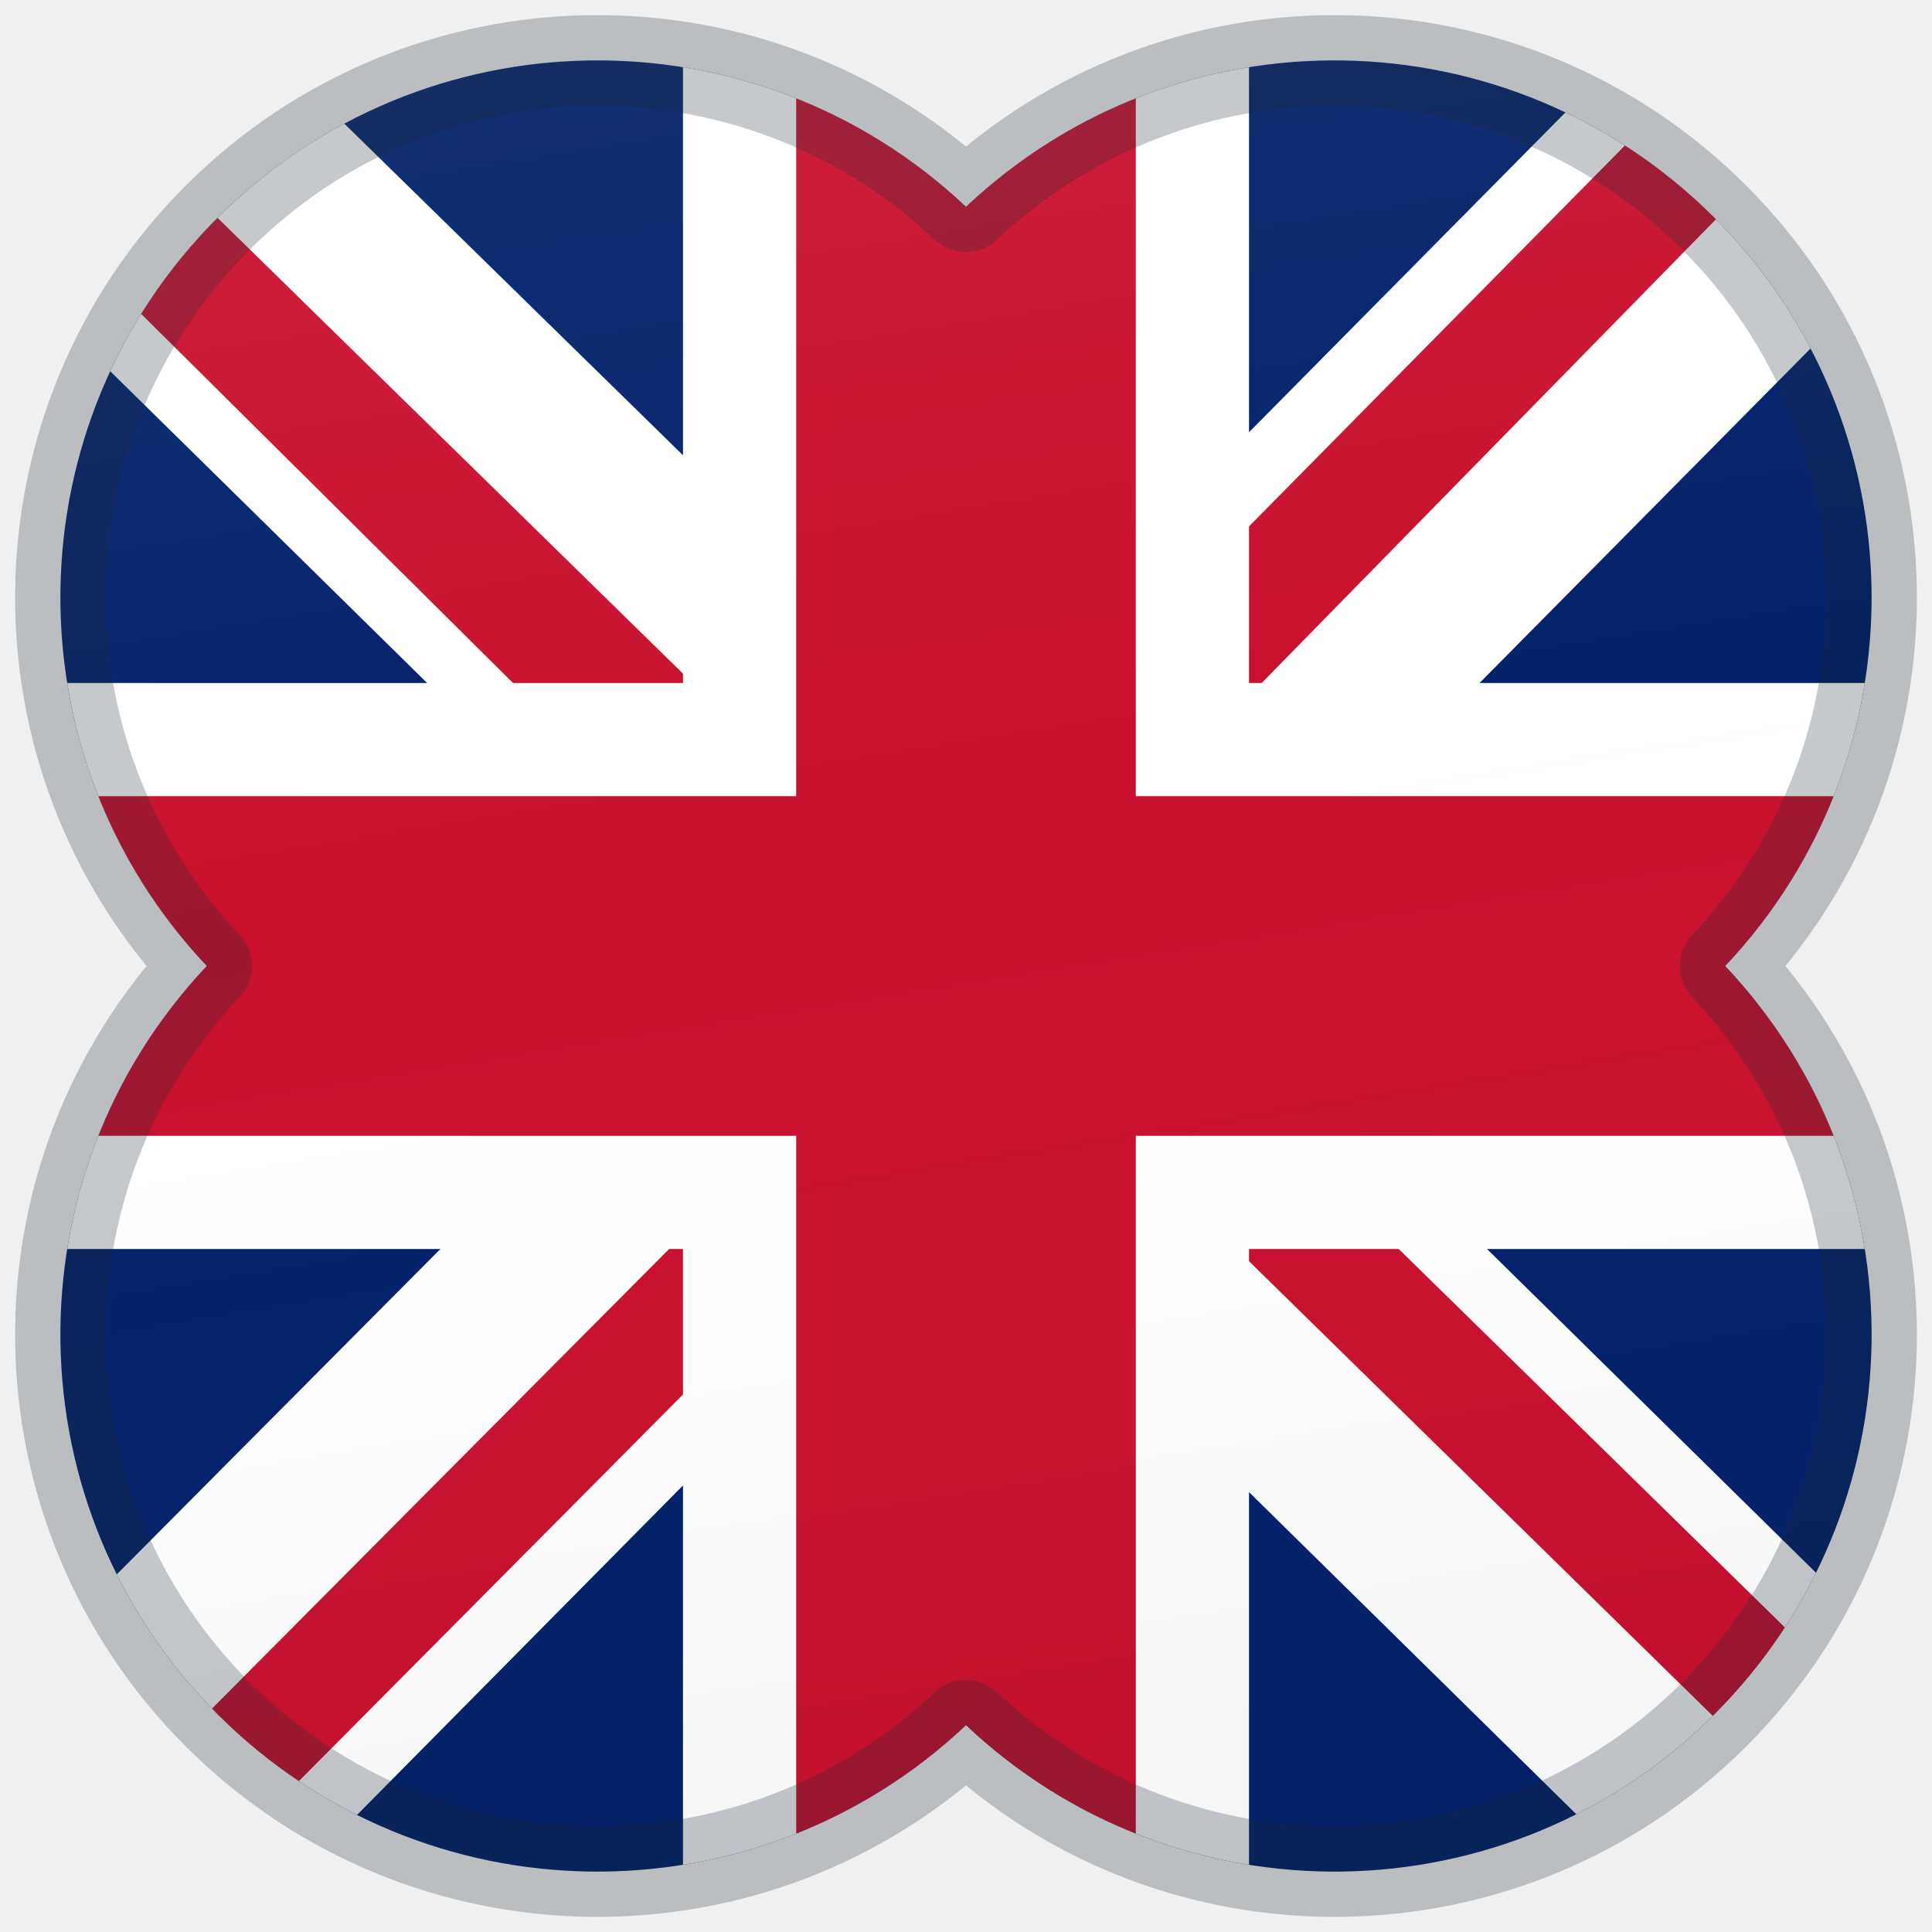
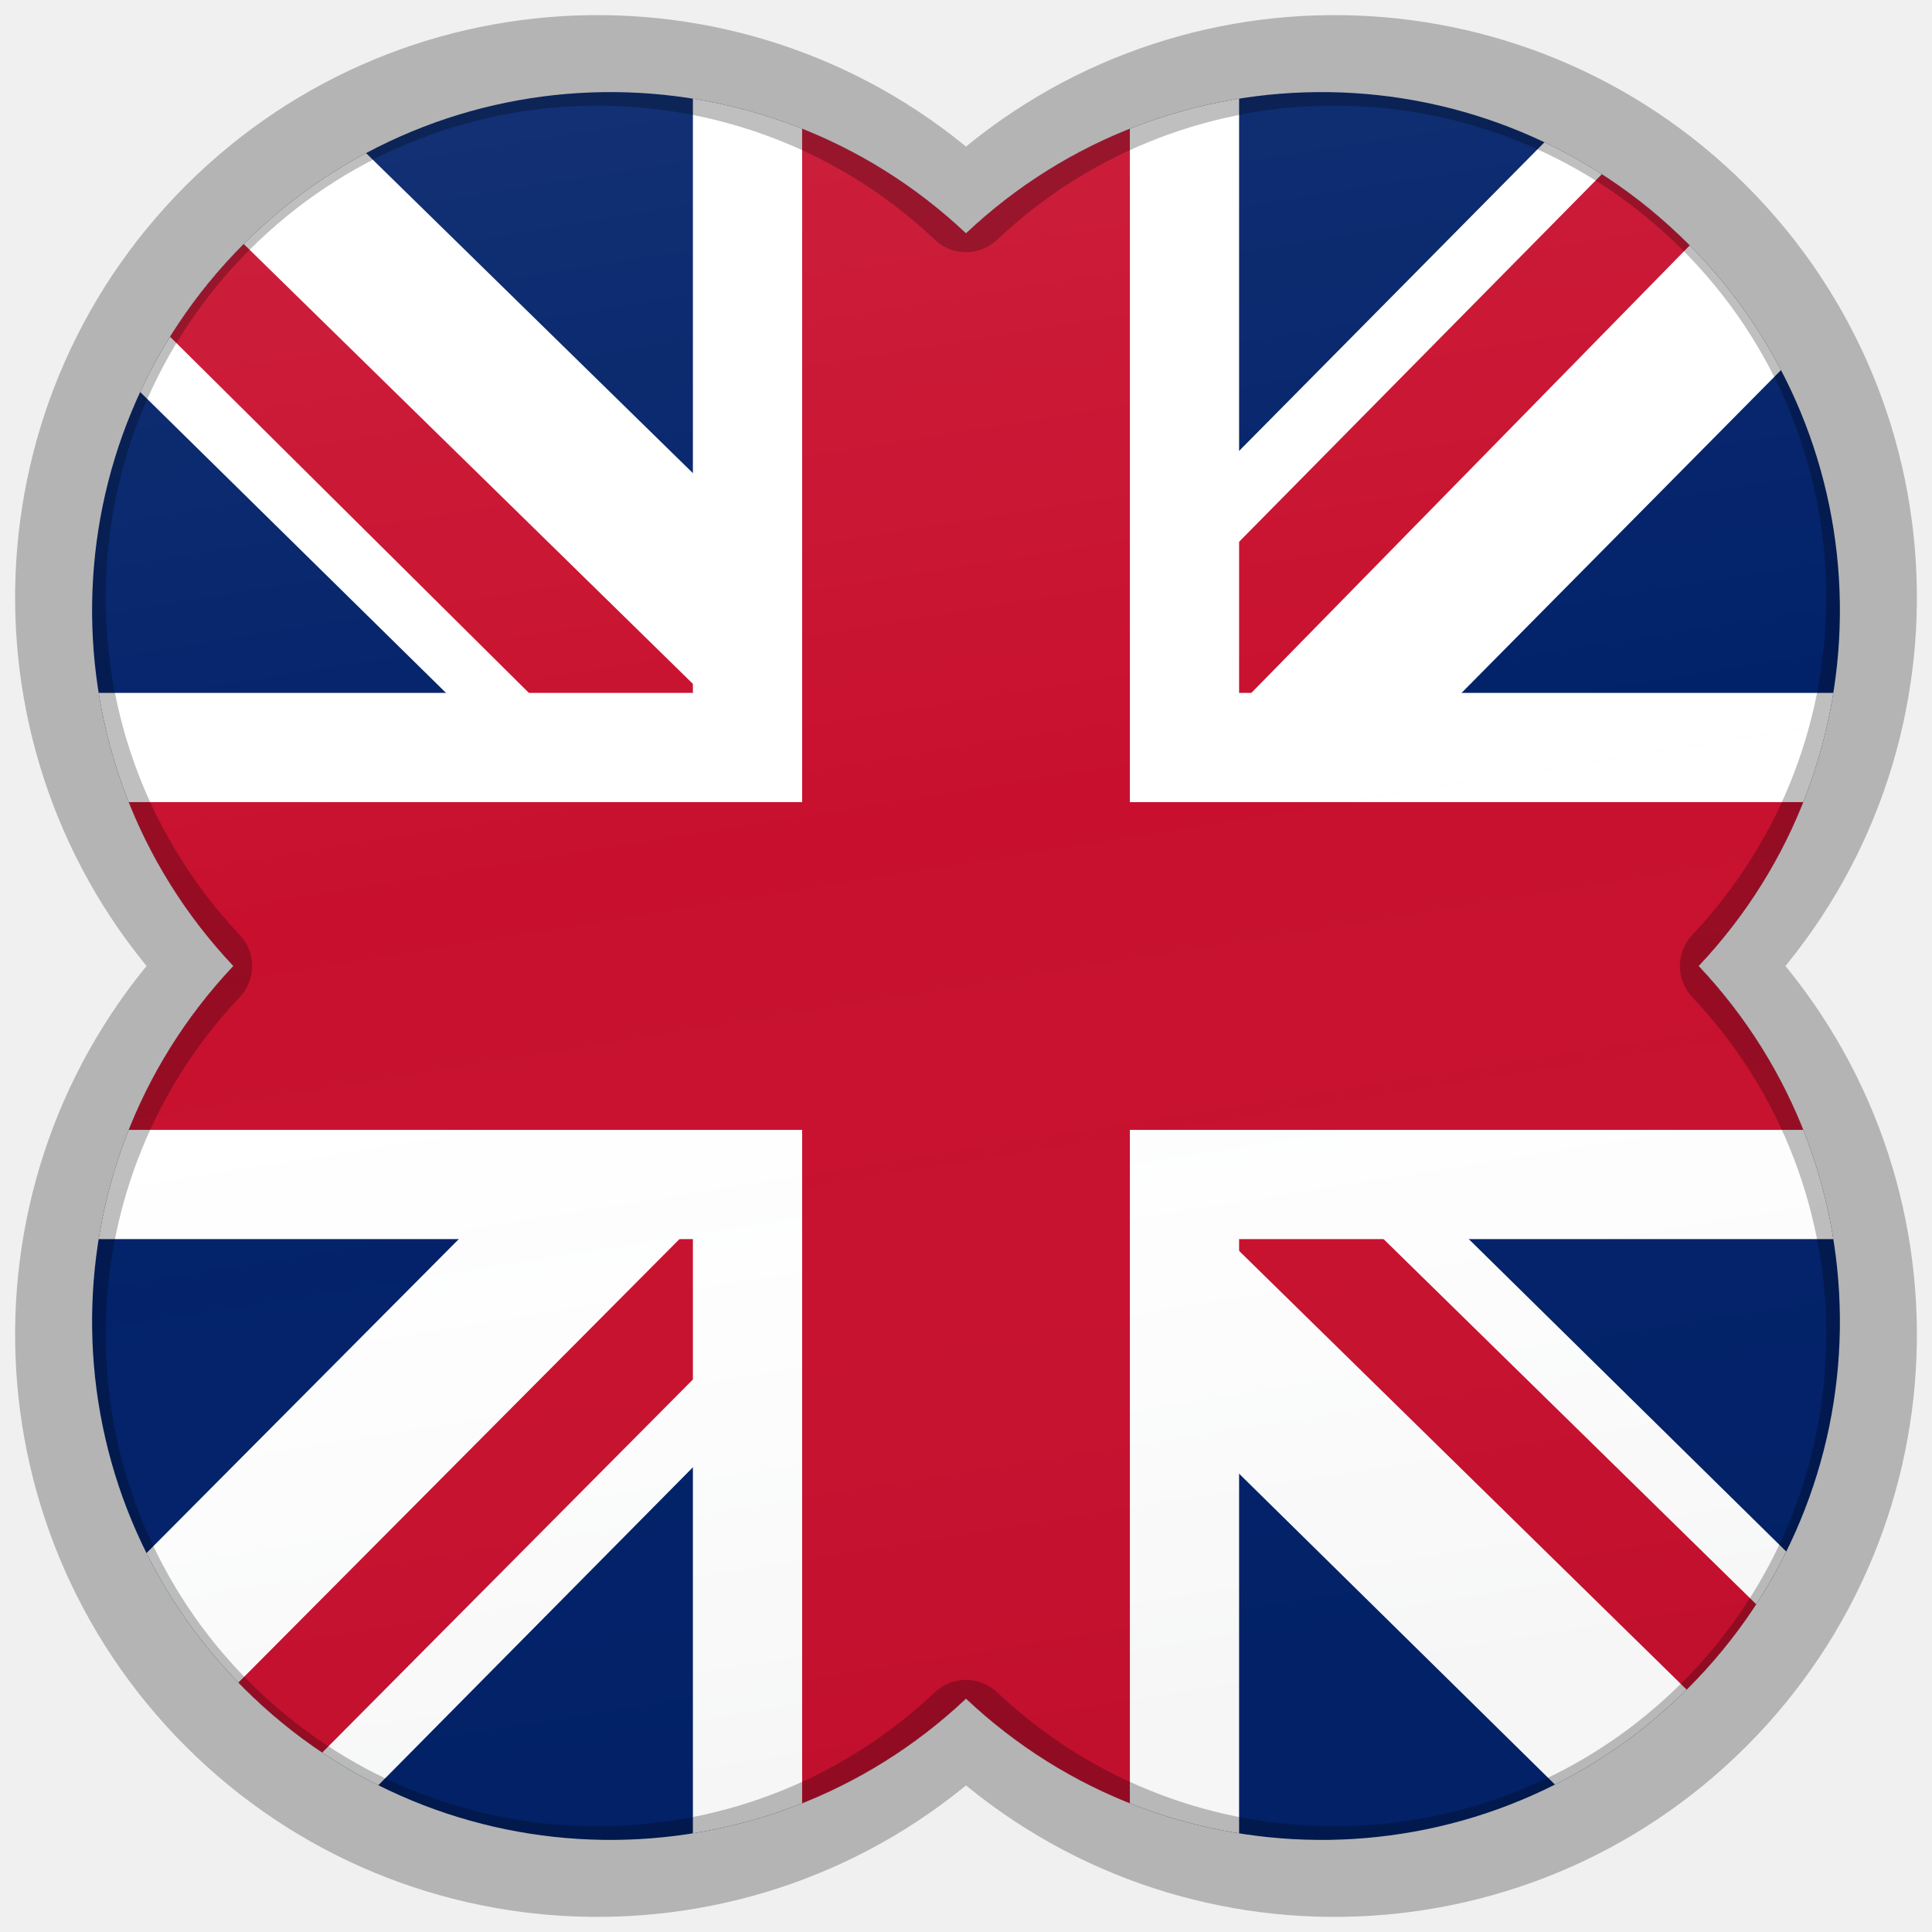
<svg xmlns="http://www.w3.org/2000/svg" viewBox="0 0 512 512" width="512" height="512" role="img" aria-labelledby="petal-soft-gb-title">
  <defs>
    <path id="petal-soft-gb-shape" d="M 256 54.811 A 142.322 142.322 0 0 1 457.189 256 A 142.322 142.322 0 0 1 256 457.189 A 142.322 142.322 0 0 1 54.811 256 A 142.322 142.322 0 0 1 256 54.811 Z" />
    <clipPath id="petal-soft-gb-clip" clipPathUnits="userSpaceOnUse">
      <path d="M 256 54.811 A 142.322 142.322 0 0 1 457.189 256 A 142.322 142.322 0 0 1 256 457.189 A 142.322 142.322 0 0 1 54.811 256 A 142.322 142.322 0 0 1 256 54.811 Z" />
    </clipPath>
    <linearGradient id="petal-soft-gb-shade" x1="0" y1="0" x2="0.16" y2="1">
      <stop offset="0%" stop-color="#ffffff" stop-opacity=".075" />
      <stop offset="48%" stop-color="#ffffff" stop-opacity="0" />
      <stop offset="100%" stop-color="#151a2b" stop-opacity=".038" />
    </linearGradient>
  </defs>
-   <g clip-path="url(#petal-soft-gb-clip)">
-     <path d="M 256 54.811 A 142.322 142.322 0 0 1 457.189 256 A 142.322 142.322 0 0 1 256 457.189 A 142.322 142.322 0 0 1 54.811 256 A 142.322 142.322 0 0 1 256 54.811 Z" fill="#fff" />
-     <g transform="translate(16, 16) scale(0.9375)">
-       <path fill="#012169" d="M0 0h512v512H0z" />
-       <path fill="#FFF" d="M512 0v64L322 256l190 187v69h-67L254 324 68 512H0v-68l186-187L0 74V0h62l192 188L440 0z" />
-       <path fill="#C8102E" d="m184 324 11 34L42 512H0v-3zm124-12 54 8 150 147v45zM512 0 320 196l-4-44L466 0zM0 1l193 189-59-8L0 49z" />
-       <path fill="#FFF" d="M176 0v512h160V0zM0 176v160h512V176z" />
-       <path fill="#C8102E" d="M0 208v96h512v-96zM208 0v512h96V0z" />
+   <g transform="translate(8.96, 8.96) scale(0.965)">
+     <g clip-path="url(#petal-soft-gb-clip)">
+       <path d="M 256 54.811 A 142.322 142.322 0 0 1 457.189 256 A 142.322 142.322 0 0 1 256 457.189 A 142.322 142.322 0 0 1 54.811 256 A 142.322 142.322 0 0 1 256 54.811 Z" fill="#fff" />
+       <g transform="translate(16, 16) scale(0.9375)">
+         <path fill="#012169" d="M0 0h512v512H0z" />
+         <path fill="#FFF" d="M512 0v64L322 256l190 187v69h-67L254 324 68 512H0v-68l186-187L0 74V0h62l192 188L440 0z" />
+         <path fill="#C8102E" d="m184 324 11 34L42 512H0v-3zm124-12 54 8 150 147v45zM512 0 320 196l-4-44L466 0zM0 1l193 189-59-8L0 49z" />
+         <path fill="#FFF" d="M176 0v512h160V0zM0 176v160h512V176z" />
+         <path fill="#C8102E" d="M0 208v96h512v-96zM208 0v512h96V0z" />
+       </g>
+       <path d="M 256 54.811 A 142.322 142.322 0 0 1 457.189 256 A 142.322 142.322 0 0 1 256 457.189 A 142.322 142.322 0 0 1 54.811 256 A 142.322 142.322 0 0 1 256 54.811 Z" fill="url(#petal-soft-gb-shade)" />
    </g>
-     <path d="M 256 54.811 A 142.322 142.322 0 0 1 457.189 256 A 142.322 142.322 0 0 1 256 457.189 A 142.322 142.322 0 0 1 54.811 256 A 142.322 142.322 0 0 1 256 54.811 Z" fill="url(#petal-soft-gb-shade)" />
  </g>
-   <path d="M 256 54.811 A 142.322 142.322 0 0 1 457.189 256 A 142.322 142.322 0 0 1 256 457.189 A 142.322 142.322 0 0 1 54.811 256 A 142.322 142.322 0 0 1 256 54.811 Z" fill="none" stroke="#1f2937" stroke-width="24" stroke-opacity="0.25" stroke-linejoin="round" />
+   <path d="M 256 54.811 A 142.322 142.322 0 0 1 457.189 256 A 142.322 142.322 0 0 1 256 457.189 A 142.322 142.322 0 0 1 54.811 256 A 142.322 142.322 0 0 1 256 54.811 Z" fill="none" stroke="currentColor" stroke-width="24" stroke-opacity="0.25" stroke-linejoin="round" />
</svg>
